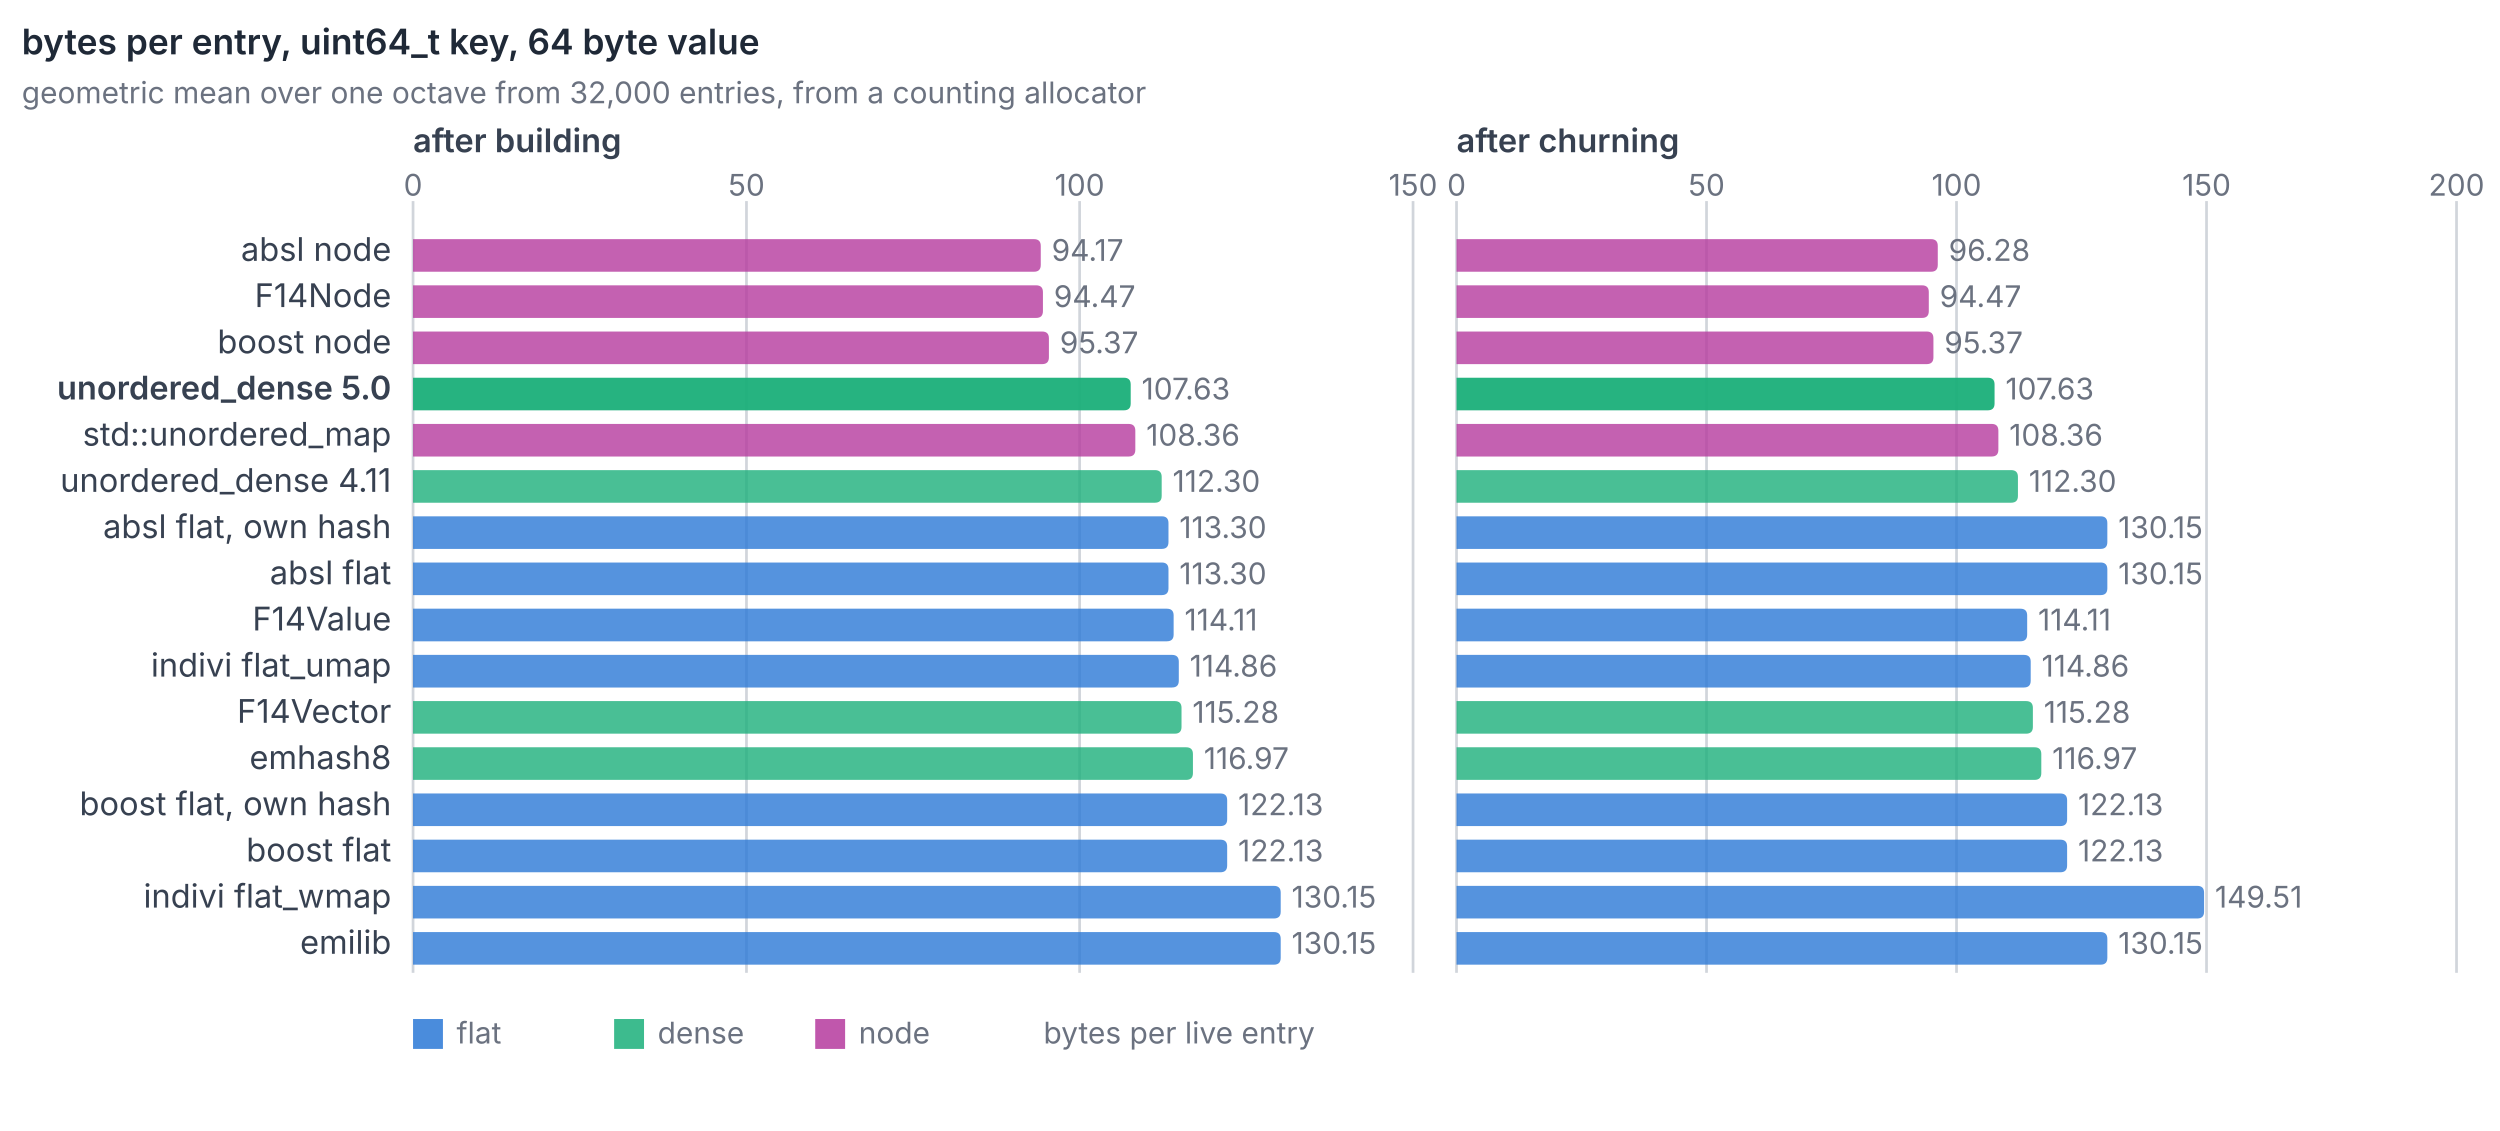
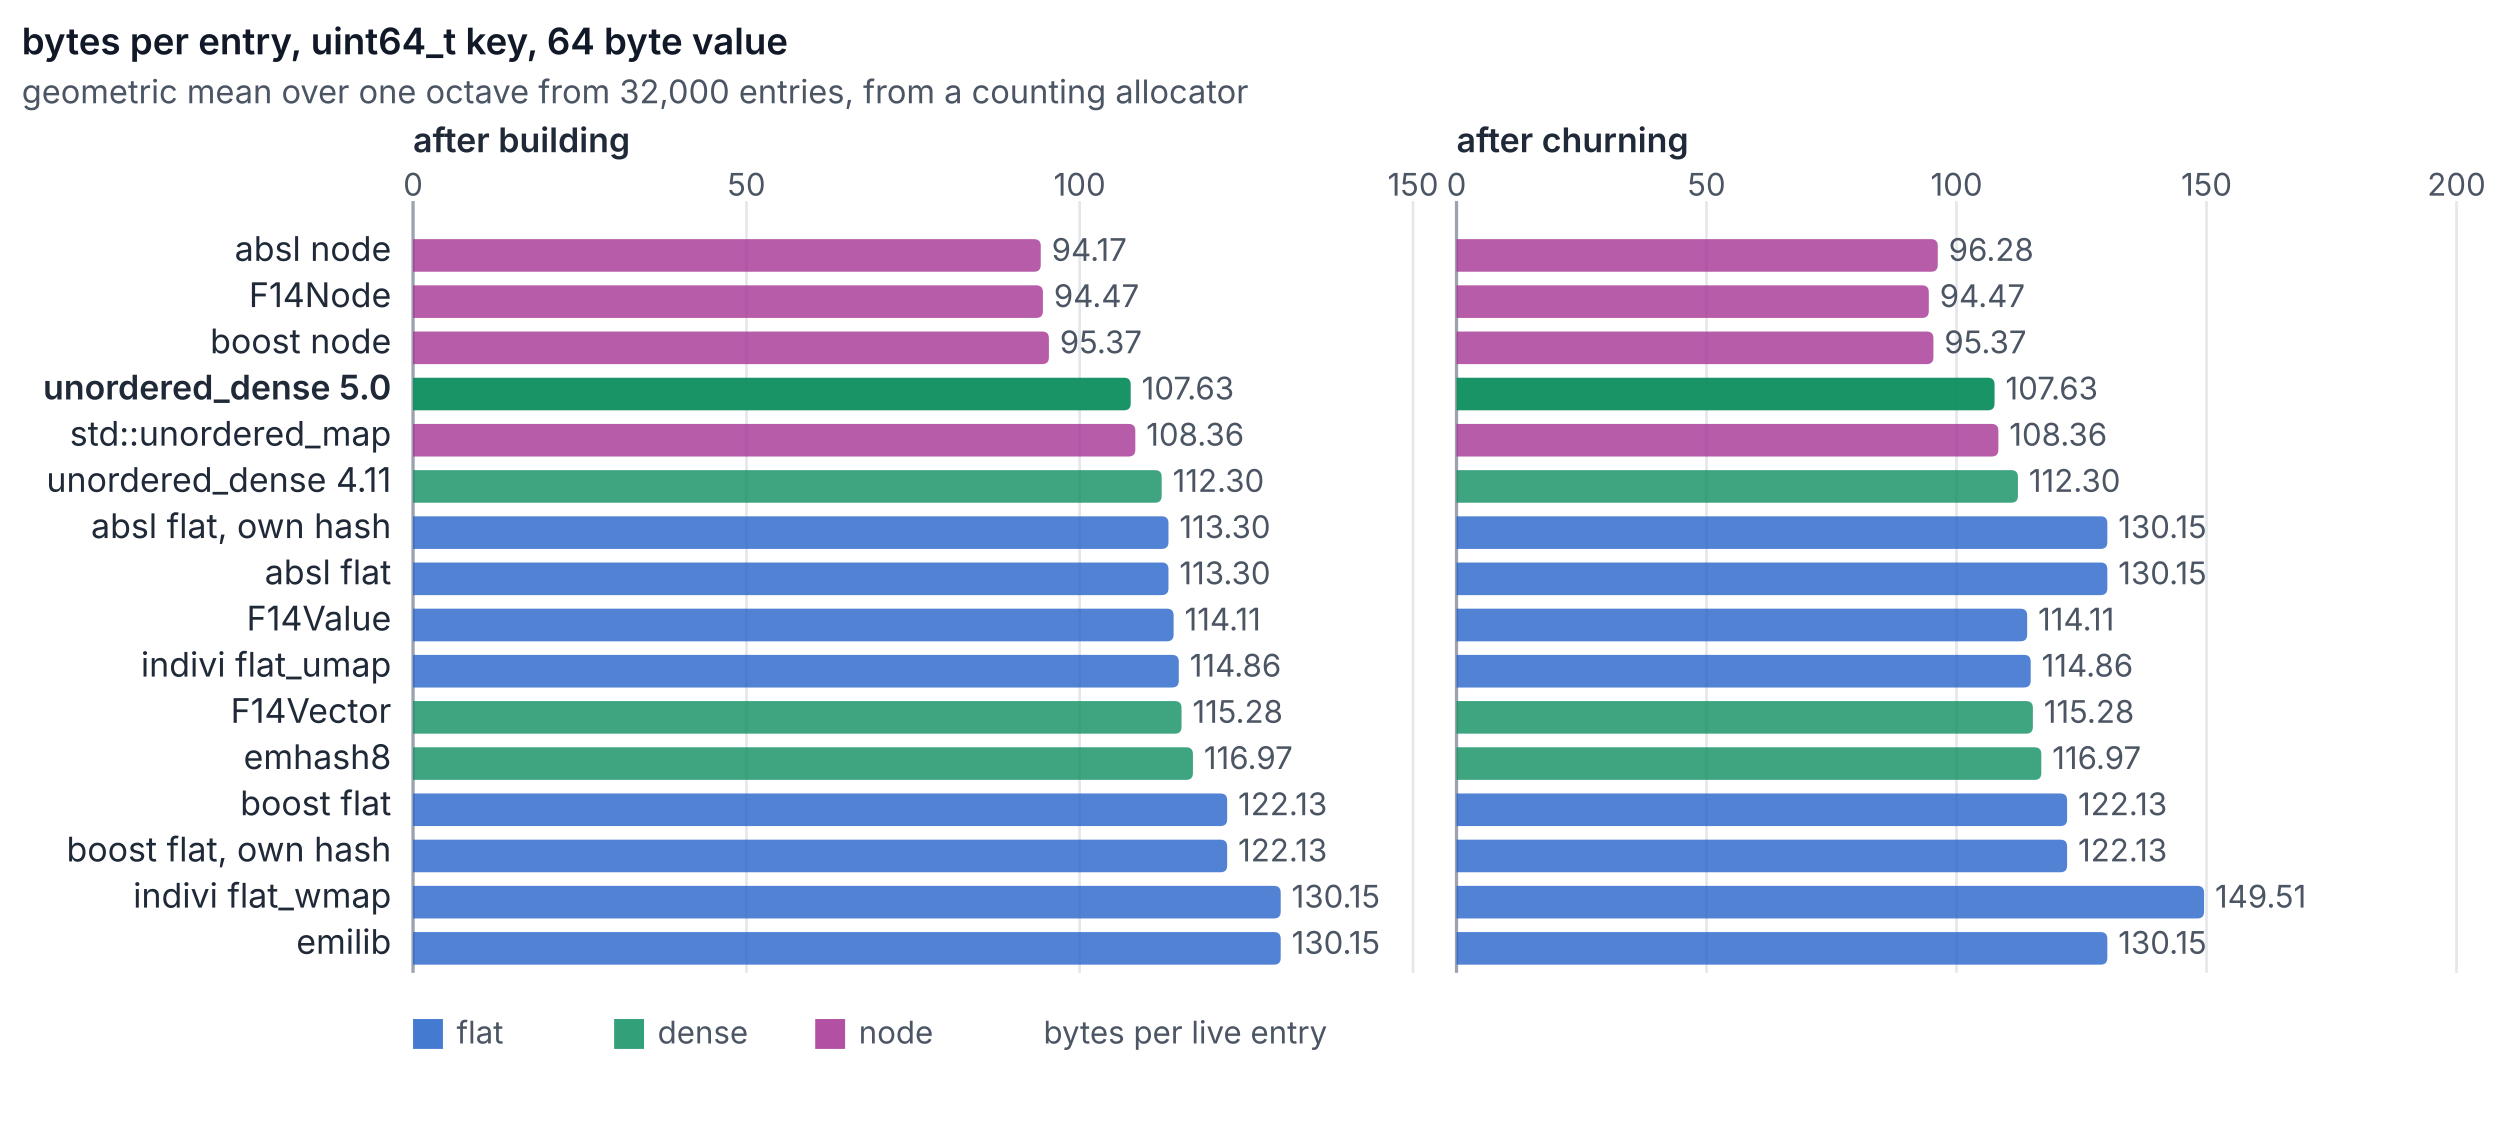
<svg xmlns="http://www.w3.org/2000/svg" viewBox="0 0 920 416" font-family="Inter, system-ui, sans-serif" font-size="12">
  <style>
-     .ax{stroke:#d1d5db;stroke-width:1}
-     .ref{stroke:#6b7280;stroke-width:1;stroke-dasharray:3 3}
-     .t{fill:#374151}
-     .m{fill:#6b7280;font-size:11px}
-     .hd{fill:#1f2937;font-weight:600;font-size:13px}
+     .ax{stroke:#e5e7eb;stroke-width:1}
+     .base{stroke:#9ca3af;stroke-width:1.2}
+     .ref{stroke:#4b5563;stroke-width:1.2;stroke-dasharray:4 3}
+     .t{fill:#1f2937;font-size:12.5px}
+     .m{fill:#4b5563;font-size:11.5px}
+     .hd{fill:#111827;font-weight:600;font-size:13.5px}
+     .sub{fill:#4b5563;font-size:12px}
    @media (prefers-color-scheme: dark){
-       .t{fill:#d1d5db} .m{fill:#9ca3af} .hd{fill:#f3f4f6}
-       .ax{stroke:#4b5563} .ref{stroke:#9ca3af}
+       .t{fill:#e5e7eb} .m{fill:#9ca3af} .hd{fill:#f9fafb} .sub{fill:#9ca3af}
+       .ax{stroke:#374151} .base{stroke:#6b7280} .ref{stroke:#9ca3af}
    }
  </style>
  <text x="8" y="20" class="hd">bytes per entry, uint64_t key, 64 byte value</text>
-   <text x="8" y="38" class="m">geometric mean over one octave from 32,000 entries, from a counting allocator</text>
+   <text x="8" y="38" class="sub">geometric mean over one octave from 32,000 entries, from a counting allocator</text>
  <text x="152" y="56" class="t" font-weight="600">after building</text>
  <line x1="152.0" y1="74" x2="152.0" y2="358" class="ax" />
  <text x="152.0" y="72" class="m" text-anchor="middle">0</text>
  <line x1="274.7" y1="74" x2="274.7" y2="358" class="ax" />
  <text x="274.7" y="72" class="m" text-anchor="middle">50</text>
  <line x1="397.3" y1="74" x2="397.3" y2="358" class="ax" />
  <text x="397.3" y="72" class="m" text-anchor="middle">100</text>
  <line x1="520.0" y1="74" x2="520.0" y2="358" class="ax" />
  <text x="520.0" y="72" class="m" text-anchor="middle">150</text>
-   <path d="M152.0,88.0 L380.5,88.0 Q383.0,88.0 383.0,90.5 L383.0,97.5 Q383.0,100.0 380.5,100.0 L152.0,100.0 Z" fill="#b5399e" opacity="0.8" />
+   <line x1="152.0" y1="74" x2="152.0" y2="358" class="base" />
+   <path d="M152.0,88.0 L380.5,88.0 Q383.0,88.0 383.0,90.5 L383.0,97.5 Q383.0,100.0 380.5,100.0 L152.0,100.0 Z" fill="#a53393" opacity="0.8" />
  <text x="387.0" y="96" class="m" text-anchor="start">94.17</text>
-   <path d="M152.0,105.0 L381.3,105.0 Q383.8,105.0 383.8,107.5 L383.8,114.5 Q383.8,117.0 381.3,117.0 L152.0,117.0 Z" fill="#b5399e" opacity="0.8" />
+   <path d="M152.0,105.0 L381.3,105.0 Q383.8,105.0 383.8,107.5 L383.8,114.5 Q383.8,117.0 381.3,117.0 L152.0,117.0 Z" fill="#a53393" opacity="0.8" />
  <text x="387.8" y="113" class="m" text-anchor="start">94.47</text>
-   <path d="M152.0,122.0 L383.5,122.0 Q386.0,122.0 386.0,124.5 L386.0,131.5 Q386.0,134.0 383.5,134.0 L152.0,134.0 Z" fill="#b5399e" opacity="0.8" />
+   <path d="M152.0,122.0 L383.5,122.0 Q386.0,122.0 386.0,124.5 L386.0,131.5 Q386.0,134.0 383.5,134.0 L152.0,134.0 Z" fill="#a53393" opacity="0.8" />
  <text x="390.0" y="130" class="m" text-anchor="start">95.37</text>
-   <path d="M152.0,139.0 L413.6,139.0 Q416.1,139.0 416.1,141.5 L416.1,148.5 Q416.1,151.0 413.6,151.0 L152.0,151.0 Z" fill="#1baf7a" opacity="0.95" />
+   <path d="M152.0,139.0 L413.6,139.0 Q416.1,139.0 416.1,141.5 L416.1,148.5 Q416.1,151.0 413.6,151.0 L152.0,151.0 Z" fill="#0e8f60" opacity="0.95" />
  <text x="420.1" y="147" class="m" text-anchor="start">107.63</text>
-   <path d="M152.0,156.0 L415.3,156.0 Q417.8,156.0 417.8,158.5 L417.8,165.5 Q417.8,168.0 415.3,168.0 L152.0,168.0 Z" fill="#b5399e" opacity="0.8" />
+   <path d="M152.0,156.0 L415.3,156.0 Q417.8,156.0 417.8,158.5 L417.8,165.5 Q417.8,168.0 415.3,168.0 L152.0,168.0 Z" fill="#a53393" opacity="0.8" />
  <text x="421.8" y="164" class="m" text-anchor="start">108.36</text>
-   <path d="M152.0,173.0 L425.0,173.0 Q427.5,173.0 427.5,175.5 L427.5,182.5 Q427.5,185.0 425.0,185.0 L152.0,185.0 Z" fill="#1baf7a" opacity="0.8" />
+   <path d="M152.0,173.0 L425.0,173.0 Q427.5,173.0 427.5,175.5 L427.5,182.5 Q427.5,185.0 425.0,185.0 L152.0,185.0 Z" fill="#0e8f60" opacity="0.8" />
  <text x="431.5" y="181" class="m" text-anchor="start">112.30</text>
-   <path d="M152.0,190.0 L427.5,190.0 Q430.0,190.0 430.0,192.5 L430.0,199.5 Q430.0,202.0 427.5,202.0 L152.0,202.0 Z" fill="#2a78d6" opacity="0.8" />
+   <path d="M152.0,190.0 L427.5,190.0 Q430.0,190.0 430.0,192.5 L430.0,199.5 Q430.0,202.0 427.5,202.0 L152.0,202.0 Z" fill="#2563c9" opacity="0.8" />
  <text x="434.0" y="198" class="m" text-anchor="start">113.30</text>
-   <path d="M152.0,207.0 L427.5,207.0 Q430.0,207.0 430.0,209.5 L430.0,216.5 Q430.0,219.0 427.5,219.0 L152.0,219.0 Z" fill="#2a78d6" opacity="0.8" />
+   <path d="M152.0,207.0 L427.5,207.0 Q430.0,207.0 430.0,209.5 L430.0,216.5 Q430.0,219.0 427.5,219.0 L152.0,219.0 Z" fill="#2563c9" opacity="0.8" />
  <text x="434.0" y="215" class="m" text-anchor="start">113.30</text>
-   <path d="M152.0,224.0 L429.4,224.0 Q431.9,224.0 431.9,226.5 L431.9,233.5 Q431.9,236.0 429.4,236.0 L152.0,236.0 Z" fill="#2a78d6" opacity="0.8" />
+   <path d="M152.0,224.0 L429.4,224.0 Q431.9,224.0 431.9,226.5 L431.9,233.5 Q431.9,236.0 429.4,236.0 L152.0,236.0 Z" fill="#2563c9" opacity="0.8" />
  <text x="435.9" y="232" class="m" text-anchor="start">114.11</text>
-   <path d="M152.0,241.0 L431.3,241.0 Q433.8,241.0 433.8,243.5 L433.8,250.5 Q433.8,253.0 431.3,253.0 L152.0,253.0 Z" fill="#2a78d6" opacity="0.8" />
+   <path d="M152.0,241.0 L431.3,241.0 Q433.8,241.0 433.8,243.5 L433.8,250.5 Q433.8,253.0 431.3,253.0 L152.0,253.0 Z" fill="#2563c9" opacity="0.8" />
  <text x="437.8" y="249" class="m" text-anchor="start">114.86</text>
-   <path d="M152.0,258.0 L432.3,258.0 Q434.8,258.0 434.8,260.5 L434.8,267.5 Q434.8,270.0 432.3,270.0 L152.0,270.0 Z" fill="#1baf7a" opacity="0.8" />
+   <path d="M152.0,258.0 L432.3,258.0 Q434.8,258.0 434.8,260.5 L434.8,267.5 Q434.8,270.0 432.3,270.0 L152.0,270.0 Z" fill="#0e8f60" opacity="0.8" />
  <text x="438.8" y="266" class="m" text-anchor="start">115.28</text>
-   <path d="M152.0,275.0 L436.5,275.0 Q439.0,275.0 439.0,277.5 L439.0,284.5 Q439.0,287.0 436.5,287.0 L152.0,287.0 Z" fill="#1baf7a" opacity="0.8" />
+   <path d="M152.0,275.0 L436.5,275.0 Q439.0,275.0 439.0,277.5 L439.0,284.5 Q439.0,287.0 436.5,287.0 L152.0,287.0 Z" fill="#0e8f60" opacity="0.8" />
  <text x="443.0" y="283" class="m" text-anchor="start">116.97</text>
-   <path d="M152.0,292.0 L449.1,292.0 Q451.6,292.0 451.6,294.5 L451.6,301.5 Q451.6,304.0 449.1,304.0 L152.0,304.0 Z" fill="#2a78d6" opacity="0.8" />
+   <path d="M152.0,292.0 L449.1,292.0 Q451.6,292.0 451.6,294.5 L451.6,301.5 Q451.6,304.0 449.1,304.0 L152.0,304.0 Z" fill="#2563c9" opacity="0.8" />
  <text x="455.6" y="300" class="m" text-anchor="start">122.13</text>
-   <path d="M152.0,309.0 L449.1,309.0 Q451.6,309.0 451.6,311.5 L451.6,318.5 Q451.6,321.0 449.1,321.0 L152.0,321.0 Z" fill="#2a78d6" opacity="0.8" />
+   <path d="M152.0,309.0 L449.1,309.0 Q451.6,309.0 451.6,311.5 L451.6,318.5 Q451.6,321.0 449.1,321.0 L152.0,321.0 Z" fill="#2563c9" opacity="0.8" />
  <text x="455.6" y="317" class="m" text-anchor="start">122.13</text>
-   <path d="M152.0,326.0 L468.8,326.0 Q471.3,326.0 471.3,328.5 L471.3,335.5 Q471.3,338.0 468.8,338.0 L152.0,338.0 Z" fill="#2a78d6" opacity="0.8" />
+   <path d="M152.0,326.0 L468.8,326.0 Q471.3,326.0 471.3,328.5 L471.3,335.5 Q471.3,338.0 468.8,338.0 L152.0,338.0 Z" fill="#2563c9" opacity="0.8" />
  <text x="475.3" y="334" class="m" text-anchor="start">130.15</text>
-   <path d="M152.0,343.0 L468.8,343.0 Q471.3,343.0 471.3,345.5 L471.3,352.5 Q471.3,355.0 468.8,355.0 L152.0,355.0 Z" fill="#2a78d6" opacity="0.8" />
+   <path d="M152.0,343.0 L468.8,343.0 Q471.3,343.0 471.3,345.5 L471.3,352.5 Q471.3,355.0 468.8,355.0 L152.0,355.0 Z" fill="#2563c9" opacity="0.8" />
  <text x="475.3" y="351" class="m" text-anchor="start">130.15</text>
  <text x="536" y="56" class="t" font-weight="600">after churning</text>
  <line x1="536.0" y1="74" x2="536.0" y2="358" class="ax" />
  <text x="536.0" y="72" class="m" text-anchor="middle">0</text>
  <line x1="628.0" y1="74" x2="628.0" y2="358" class="ax" />
  <text x="628.0" y="72" class="m" text-anchor="middle">50</text>
  <line x1="720.0" y1="74" x2="720.0" y2="358" class="ax" />
  <text x="720.0" y="72" class="m" text-anchor="middle">100</text>
  <line x1="812.0" y1="74" x2="812.0" y2="358" class="ax" />
  <text x="812.0" y="72" class="m" text-anchor="middle">150</text>
  <line x1="904.0" y1="74" x2="904.0" y2="358" class="ax" />
  <text x="904.0" y="72" class="m" text-anchor="middle">200</text>
-   <path d="M536.0,88.0 L710.6,88.0 Q713.1,88.0 713.1,90.5 L713.1,97.5 Q713.1,100.0 710.6,100.0 L536.0,100.0 Z" fill="#b5399e" opacity="0.8" />
+   <line x1="536.0" y1="74" x2="536.0" y2="358" class="base" />
+   <path d="M536.0,88.0 L710.6,88.0 Q713.1,88.0 713.1,90.5 L713.1,97.5 Q713.1,100.0 710.6,100.0 L536.0,100.0 Z" fill="#a53393" opacity="0.8" />
  <text x="717.1" y="96" class="m" text-anchor="start">96.28</text>
-   <path d="M536.0,105.0 L707.3,105.0 Q709.8,105.0 709.8,107.5 L709.8,114.5 Q709.8,117.0 707.3,117.0 L536.0,117.0 Z" fill="#b5399e" opacity="0.8" />
+   <path d="M536.0,105.0 L707.3,105.0 Q709.8,105.0 709.8,107.5 L709.8,114.5 Q709.8,117.0 707.3,117.0 L536.0,117.0 Z" fill="#a53393" opacity="0.8" />
  <text x="713.8" y="113" class="m" text-anchor="start">94.47</text>
-   <path d="M536.0,122.0 L709.0,122.0 Q711.5,122.0 711.5,124.5 L711.5,131.5 Q711.5,134.0 709.0,134.0 L536.0,134.0 Z" fill="#b5399e" opacity="0.8" />
+   <path d="M536.0,122.0 L709.0,122.0 Q711.5,122.0 711.5,124.5 L711.5,131.5 Q711.5,134.0 709.0,134.0 L536.0,134.0 Z" fill="#a53393" opacity="0.8" />
  <text x="715.5" y="130" class="m" text-anchor="start">95.37</text>
-   <path d="M536.0,139.0 L731.5,139.0 Q734.0,139.0 734.0,141.5 L734.0,148.5 Q734.0,151.0 731.5,151.0 L536.0,151.0 Z" fill="#1baf7a" opacity="0.95" />
+   <path d="M536.0,139.0 L731.5,139.0 Q734.0,139.0 734.0,141.5 L734.0,148.5 Q734.0,151.0 731.5,151.0 L536.0,151.0 Z" fill="#0e8f60" opacity="0.95" />
  <text x="738.0" y="147" class="m" text-anchor="start">107.63</text>
-   <path d="M536.0,156.0 L732.9,156.0 Q735.4,156.0 735.4,158.5 L735.4,165.5 Q735.4,168.0 732.9,168.0 L536.0,168.0 Z" fill="#b5399e" opacity="0.8" />
+   <path d="M536.0,156.0 L732.9,156.0 Q735.4,156.0 735.4,158.5 L735.4,165.5 Q735.4,168.0 732.9,168.0 L536.0,168.0 Z" fill="#a53393" opacity="0.8" />
  <text x="739.4" y="164" class="m" text-anchor="start">108.36</text>
-   <path d="M536.0,173.0 L740.1,173.0 Q742.6,173.0 742.6,175.5 L742.6,182.5 Q742.6,185.0 740.1,185.0 L536.0,185.0 Z" fill="#1baf7a" opacity="0.8" />
+   <path d="M536.0,173.0 L740.1,173.0 Q742.6,173.0 742.6,175.5 L742.6,182.5 Q742.6,185.0 740.1,185.0 L536.0,185.0 Z" fill="#0e8f60" opacity="0.8" />
  <text x="746.6" y="181" class="m" text-anchor="start">112.30</text>
-   <path d="M536.0,190.0 L773.0,190.0 Q775.5,190.0 775.5,192.5 L775.5,199.5 Q775.5,202.0 773.0,202.0 L536.0,202.0 Z" fill="#2a78d6" opacity="0.8" />
+   <path d="M536.0,190.0 L773.0,190.0 Q775.5,190.0 775.5,192.5 L775.5,199.5 Q775.5,202.0 773.0,202.0 L536.0,202.0 Z" fill="#2563c9" opacity="0.8" />
  <text x="779.5" y="198" class="m" text-anchor="start">130.15</text>
-   <path d="M536.0,207.0 L773.0,207.0 Q775.5,207.0 775.5,209.5 L775.5,216.5 Q775.5,219.0 773.0,219.0 L536.0,219.0 Z" fill="#2a78d6" opacity="0.8" />
+   <path d="M536.0,207.0 L773.0,207.0 Q775.5,207.0 775.5,209.5 L775.5,216.5 Q775.5,219.0 773.0,219.0 L536.0,219.0 Z" fill="#2563c9" opacity="0.8" />
  <text x="779.5" y="215" class="m" text-anchor="start">130.15</text>
-   <path d="M536.0,224.0 L743.5,224.0 Q746.0,224.0 746.0,226.5 L746.0,233.5 Q746.0,236.0 743.5,236.0 L536.0,236.0 Z" fill="#2a78d6" opacity="0.8" />
+   <path d="M536.0,224.0 L743.5,224.0 Q746.0,224.0 746.0,226.5 L746.0,233.5 Q746.0,236.0 743.5,236.0 L536.0,236.0 Z" fill="#2563c9" opacity="0.8" />
  <text x="750.0" y="232" class="m" text-anchor="start">114.11</text>
-   <path d="M536.0,241.0 L744.8,241.0 Q747.3,241.0 747.3,243.5 L747.3,250.5 Q747.3,253.0 744.8,253.0 L536.0,253.0 Z" fill="#2a78d6" opacity="0.8" />
+   <path d="M536.0,241.0 L744.8,241.0 Q747.3,241.0 747.3,243.5 L747.3,250.5 Q747.3,253.0 744.8,253.0 L536.0,253.0 Z" fill="#2563c9" opacity="0.8" />
  <text x="751.3" y="249" class="m" text-anchor="start">114.86</text>
-   <path d="M536.0,258.0 L745.6,258.0 Q748.1,258.0 748.1,260.5 L748.1,267.5 Q748.1,270.0 745.6,270.0 L536.0,270.0 Z" fill="#1baf7a" opacity="0.8" />
+   <path d="M536.0,258.0 L745.6,258.0 Q748.1,258.0 748.1,260.5 L748.1,267.5 Q748.1,270.0 745.6,270.0 L536.0,270.0 Z" fill="#0e8f60" opacity="0.8" />
  <text x="752.1" y="266" class="m" text-anchor="start">115.28</text>
-   <path d="M536.0,275.0 L748.7,275.0 Q751.2,275.0 751.2,277.5 L751.2,284.5 Q751.2,287.0 748.7,287.0 L536.0,287.0 Z" fill="#1baf7a" opacity="0.8" />
+   <path d="M536.0,275.0 L748.7,275.0 Q751.2,275.0 751.2,277.5 L751.2,284.5 Q751.2,287.0 748.7,287.0 L536.0,287.0 Z" fill="#0e8f60" opacity="0.8" />
  <text x="755.2" y="283" class="m" text-anchor="start">116.97</text>
-   <path d="M536.0,292.0 L758.2,292.0 Q760.7,292.0 760.7,294.5 L760.7,301.5 Q760.7,304.0 758.2,304.0 L536.0,304.0 Z" fill="#2a78d6" opacity="0.8" />
+   <path d="M536.0,292.0 L758.2,292.0 Q760.7,292.0 760.7,294.5 L760.7,301.5 Q760.7,304.0 758.2,304.0 L536.0,304.0 Z" fill="#2563c9" opacity="0.8" />
  <text x="764.7" y="300" class="m" text-anchor="start">122.13</text>
-   <path d="M536.0,309.0 L758.2,309.0 Q760.7,309.0 760.7,311.5 L760.7,318.5 Q760.7,321.0 758.2,321.0 L536.0,321.0 Z" fill="#2a78d6" opacity="0.8" />
+   <path d="M536.0,309.0 L758.2,309.0 Q760.7,309.0 760.7,311.5 L760.7,318.5 Q760.7,321.0 758.2,321.0 L536.0,321.0 Z" fill="#2563c9" opacity="0.8" />
  <text x="764.7" y="317" class="m" text-anchor="start">122.13</text>
-   <path d="M536.0,326.0 L808.6,326.0 Q811.1,326.0 811.1,328.5 L811.1,335.5 Q811.1,338.0 808.6,338.0 L536.0,338.0 Z" fill="#2a78d6" opacity="0.8" />
+   <path d="M536.0,326.0 L808.6,326.0 Q811.1,326.0 811.1,328.5 L811.1,335.5 Q811.1,338.0 808.6,338.0 L536.0,338.0 Z" fill="#2563c9" opacity="0.8" />
  <text x="815.1" y="334" class="m" text-anchor="start">149.51</text>
-   <path d="M536.0,343.0 L773.0,343.0 Q775.5,343.0 775.5,345.5 L775.5,352.5 Q775.5,355.0 773.0,355.0 L536.0,355.0 Z" fill="#2a78d6" opacity="0.8" />
+   <path d="M536.0,343.0 L773.0,343.0 Q775.5,343.0 775.5,345.5 L775.5,352.5 Q775.5,355.0 773.0,355.0 L536.0,355.0 Z" fill="#2563c9" opacity="0.8" />
  <text x="779.5" y="351" class="m" text-anchor="start">130.15</text>
  <text x="144" y="96" class="t" text-anchor="end">absl node</text>
  <text x="144" y="113" class="t" text-anchor="end">F14Node</text>
  <text x="144" y="130" class="t" text-anchor="end">boost node</text>
  <text x="144" y="147" class="t" text-anchor="end" font-weight="600">unordered_dense 5.0</text>
  <text x="144" y="164" class="t" text-anchor="end">std::unordered_map</text>
  <text x="144" y="181" class="t" text-anchor="end">unordered_dense 4.11</text>
  <text x="144" y="198" class="t" text-anchor="end">absl flat, own hash</text>
  <text x="144" y="215" class="t" text-anchor="end">absl flat</text>
  <text x="144" y="232" class="t" text-anchor="end">F14Value</text>
  <text x="144" y="249" class="t" text-anchor="end">indivi flat_umap</text>
  <text x="144" y="266" class="t" text-anchor="end">F14Vector</text>
  <text x="144" y="283" class="t" text-anchor="end">emhash8</text>
-   <text x="144" y="300" class="t" text-anchor="end">boost flat, own hash</text>
-   <text x="144" y="317" class="t" text-anchor="end">boost flat</text>
+   <text x="144" y="300" class="t" text-anchor="end">boost flat</text>
+   <text x="144" y="317" class="t" text-anchor="end">boost flat, own hash</text>
  <text x="144" y="334" class="t" text-anchor="end">indivi flat_wmap</text>
  <text x="144" y="351" class="t" text-anchor="end">emilib</text>
-   <rect x="152" y="375" width="11" height="11" fill="#2a78d6" opacity="0.85" />
+   <rect x="152" y="375" width="11" height="11" fill="#2563c9" opacity="0.85" />
  <text x="168" y="384" class="m">flat</text>
-   <rect x="226" y="375" width="11" height="11" fill="#1baf7a" opacity="0.85" />
+   <rect x="226" y="375" width="11" height="11" fill="#0e8f60" opacity="0.85" />
  <text x="242" y="384" class="m">dense</text>
-   <rect x="300" y="375" width="11" height="11" fill="#b5399e" opacity="0.85" />
+   <rect x="300" y="375" width="11" height="11" fill="#a53393" opacity="0.85" />
  <text x="316" y="384" class="m">node</text>
  <text x="384" y="384" class="m">bytes per live entry</text>
</svg>
